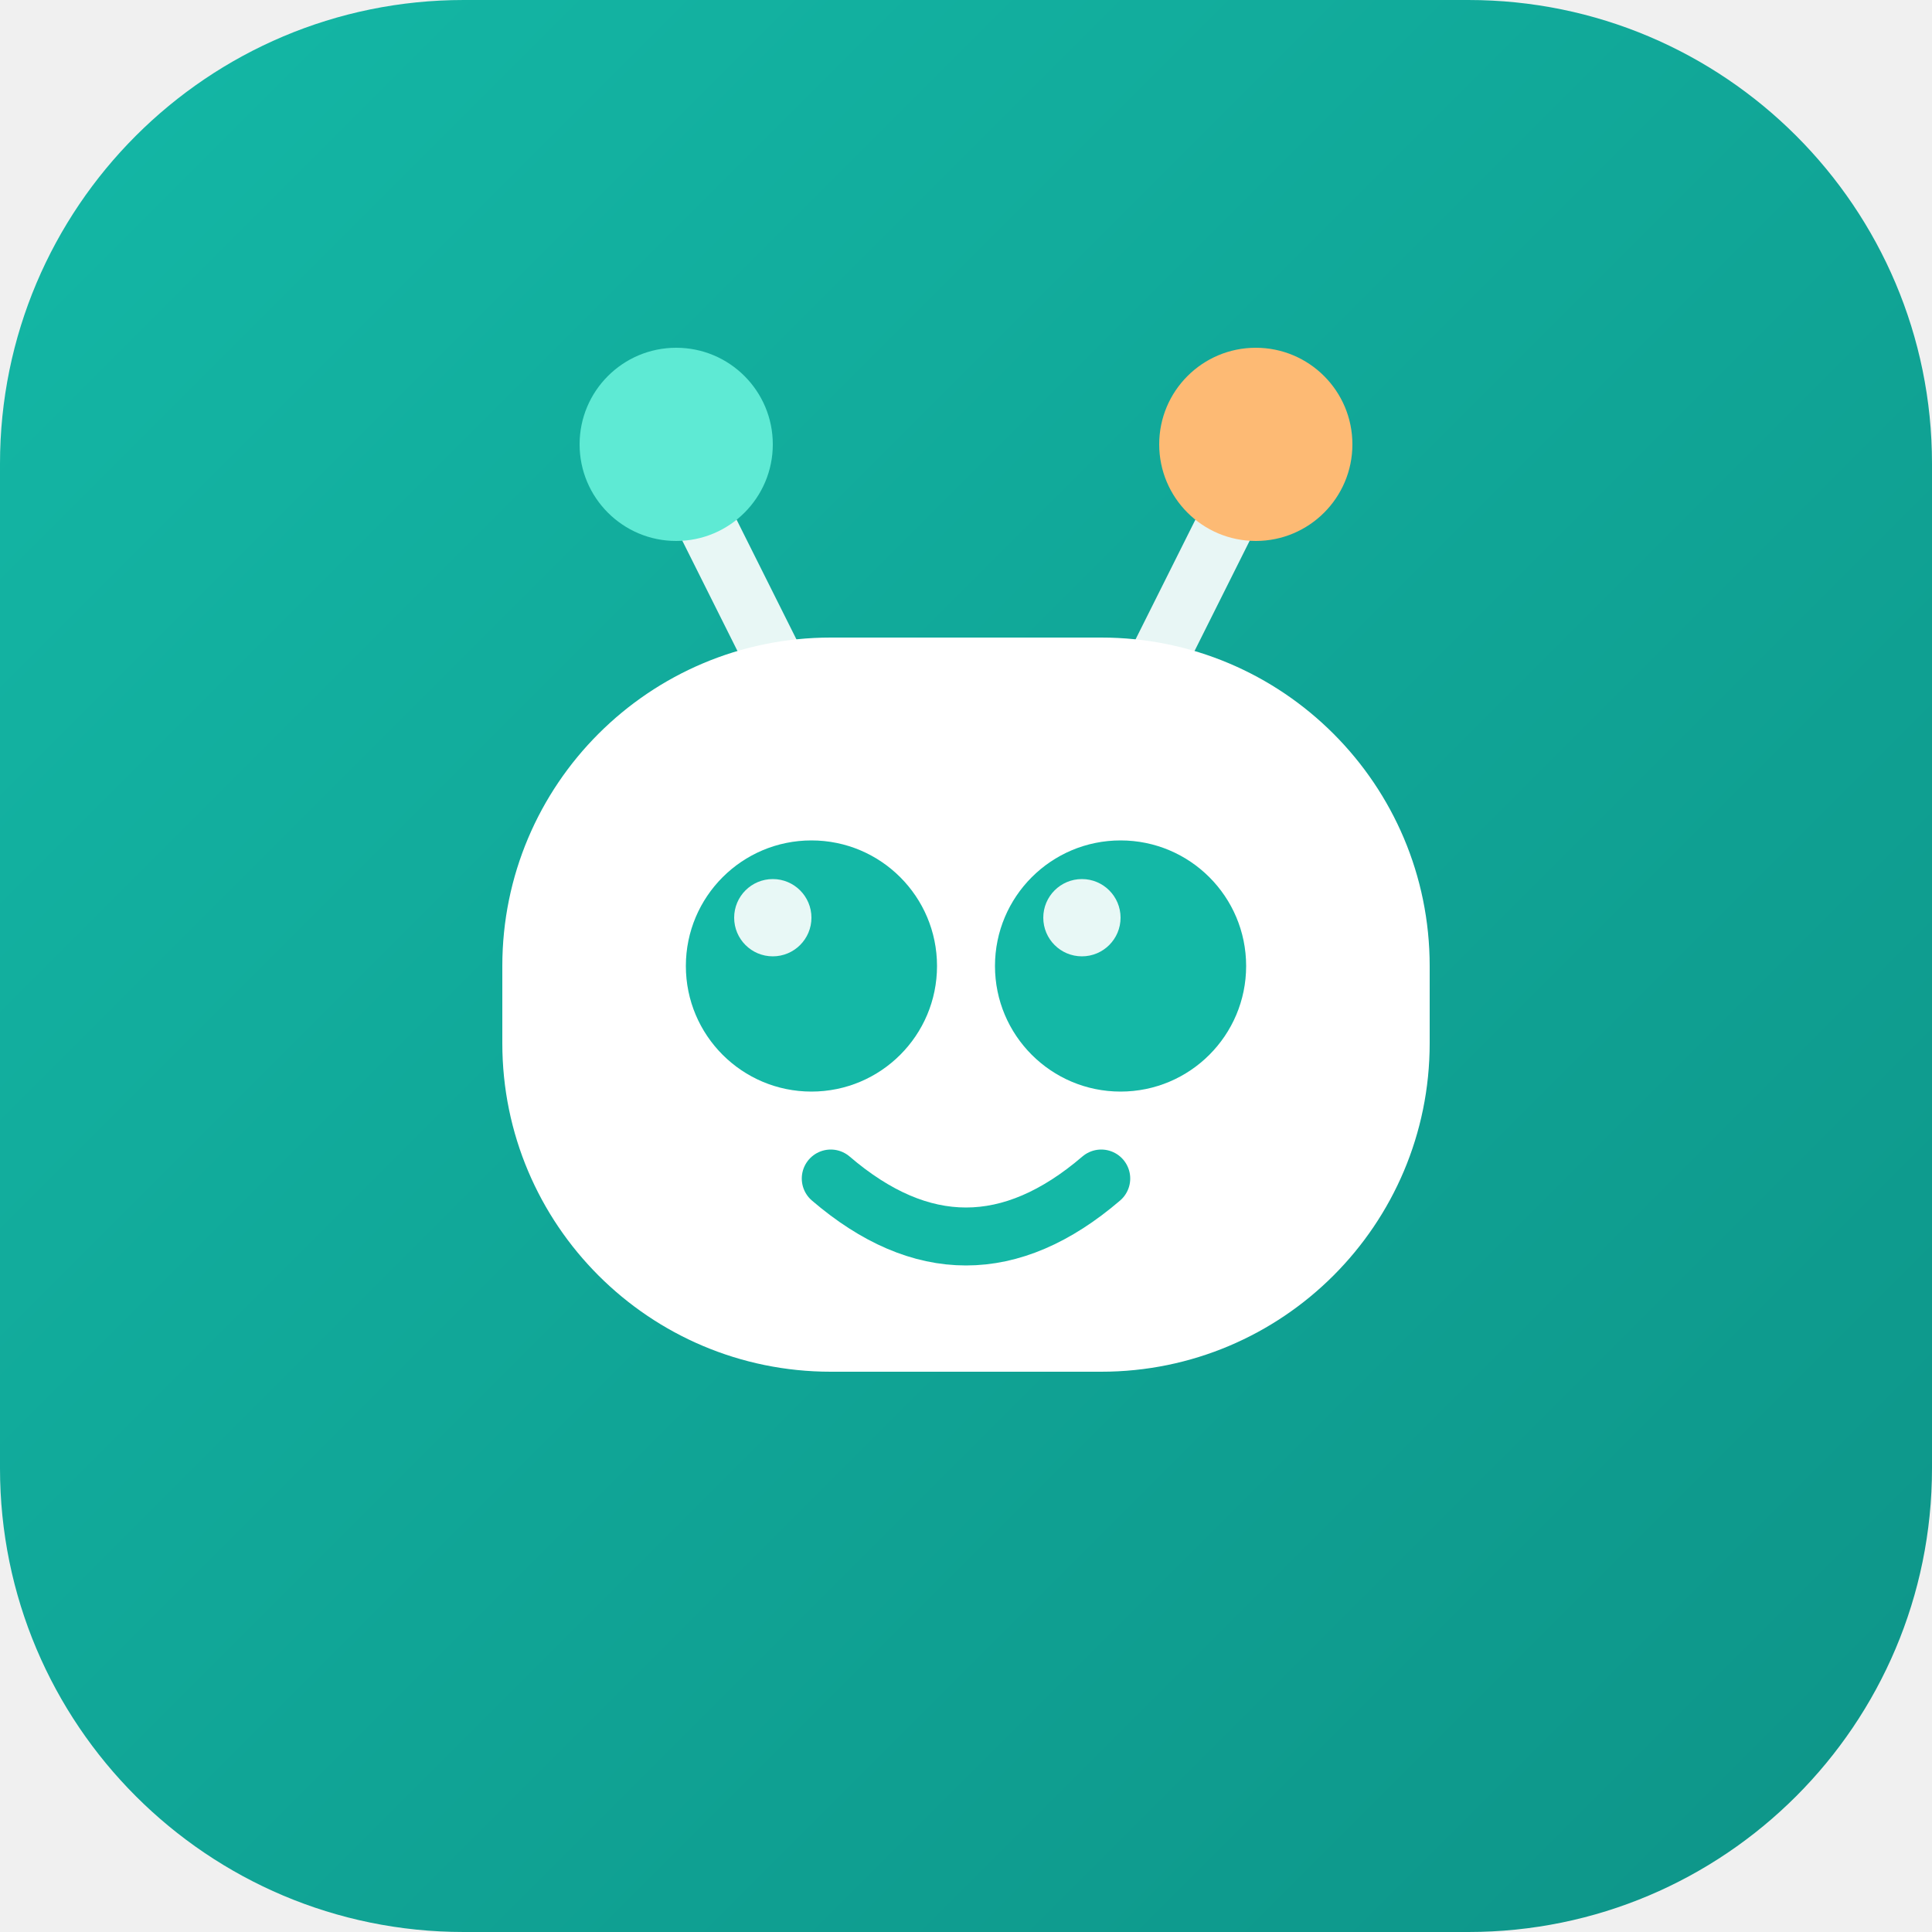
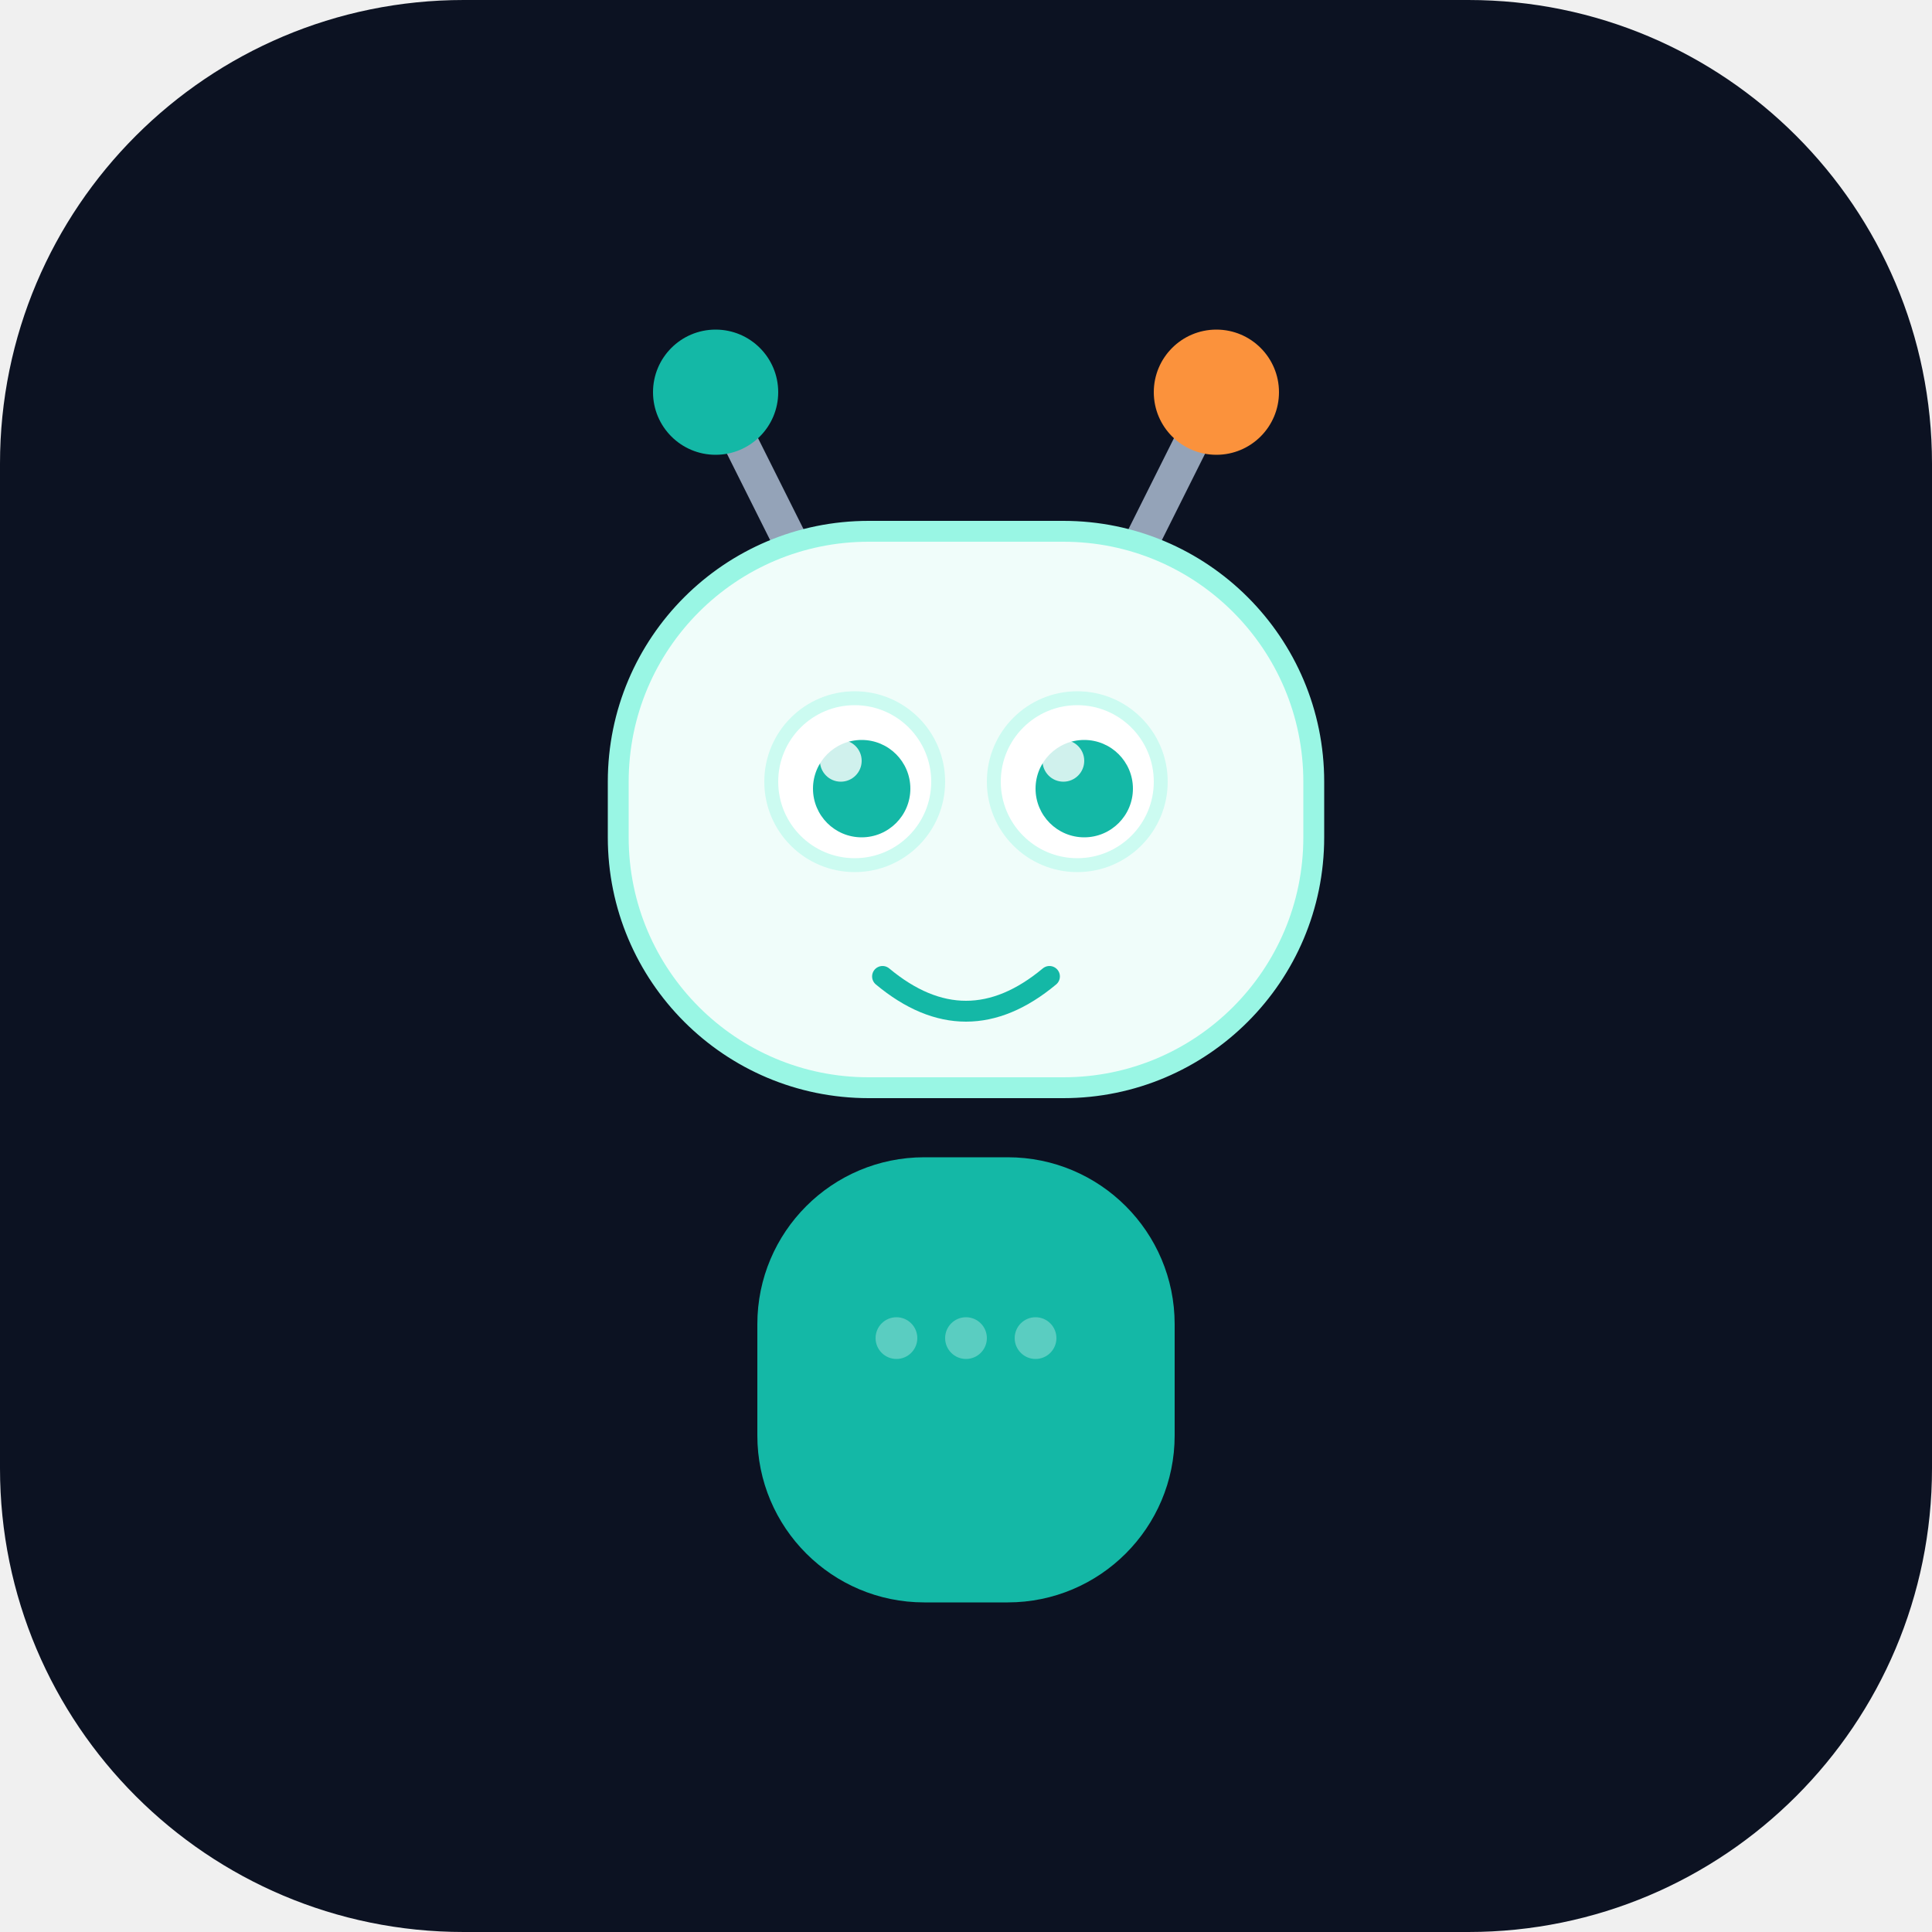
<svg xmlns="http://www.w3.org/2000/svg" viewBox="0 0 100 100" width="100" height="100">
-   <defs>
-     <linearGradient id="g" x1="0" y1="0" x2="1" y2="1">
-       <stop offset="0" stop-color="#14B8A6" />
-       <stop offset="1" stop-color="#0D9488" />
-     </linearGradient>
-   </defs>
-   <rect width="100" height="100" rx="24" fill="url(#g)" />
-   <line x1="40" y1="34" x2="36" y2="26" stroke="#ffffff" stroke-width="3" stroke-linecap="round" opacity="0.9" />
-   <line x1="60" y1="34" x2="64" y2="26" stroke="#ffffff" stroke-width="3" stroke-linecap="round" opacity="0.9" />
-   <circle cx="35" cy="23" r="5" fill="#5EEAD4" />
-   <circle cx="65" cy="23" r="5" fill="#FDBA74" />
-   <rect x="26" y="33" width="48" height="38" rx="17" fill="#ffffff" />
-   <circle cx="42" cy="50" r="6.5" fill="#14B8A6" />
-   <circle cx="58" cy="50" r="6.5" fill="#14B8A6" />
-   <circle cx="40" cy="47.5" r="2" fill="#ffffff" opacity="0.9" />
-   <circle cx="56" cy="47.5" r="2" fill="#ffffff" opacity="0.9" />
-   <path d="M43 61 Q50 67 57 61" stroke="#14B8A6" stroke-width="3" fill="none" stroke-linecap="round" />
+   <rect width="100" height="100" rx="24" fill="#0c1222" />
+   <g transform="translate(50,50) scale(0.72) translate(-50,-51.25)">
+     <line x1="38" y1="22" x2="33" y2="12" stroke="#94A3B8" stroke-width="2.5" stroke-linecap="round" />
+     <circle cx="32" cy="10" r="4.5" fill="#14B8A6" />
+     <line x1="62" y1="22" x2="67" y2="12" stroke="#94A3B8" stroke-width="2.5" stroke-linecap="round" />
+     <circle cx="68" cy="10" r="4.5" fill="#FB923C" />
+     <rect x="25" y="20" width="50" height="40" rx="18" fill="#f0fdfa" stroke="#99f6e4" stroke-width="1.5" />
+     <circle cx="42" cy="38" r="6" fill="white" stroke="#ccfbf1" stroke-width="1" />
+     <circle cx="58" cy="38" r="6" fill="white" stroke="#ccfbf1" stroke-width="1" />
+     <circle cx="42.5" cy="38.5" r="3.5" fill="#14B8A6" />
+     <circle cx="58.5" cy="38.5" r="3.5" fill="#14B8A6" />
+     <circle cx="41" cy="36.5" r="1.5" fill="white" opacity="0.8" />
+     <circle cx="57" cy="36.5" r="1.5" fill="white" opacity="0.8" />
+     <path d="M44 52 Q50 57 56 52" stroke="#14B8A6" stroke-width="1.5" fill="none" stroke-linecap="round" />
+     <rect x="35" y="65" width="30" height="32" rx="12" fill="#14B8A6" />
+     <circle cx="45" cy="78" r="1.5" fill="white" opacity="0.3" />
+     <circle cx="50" cy="78" r="1.5" fill="white" opacity="0.3" />
+     <circle cx="55" cy="78" r="1.5" fill="white" opacity="0.3" />
+   </g>
</svg>
